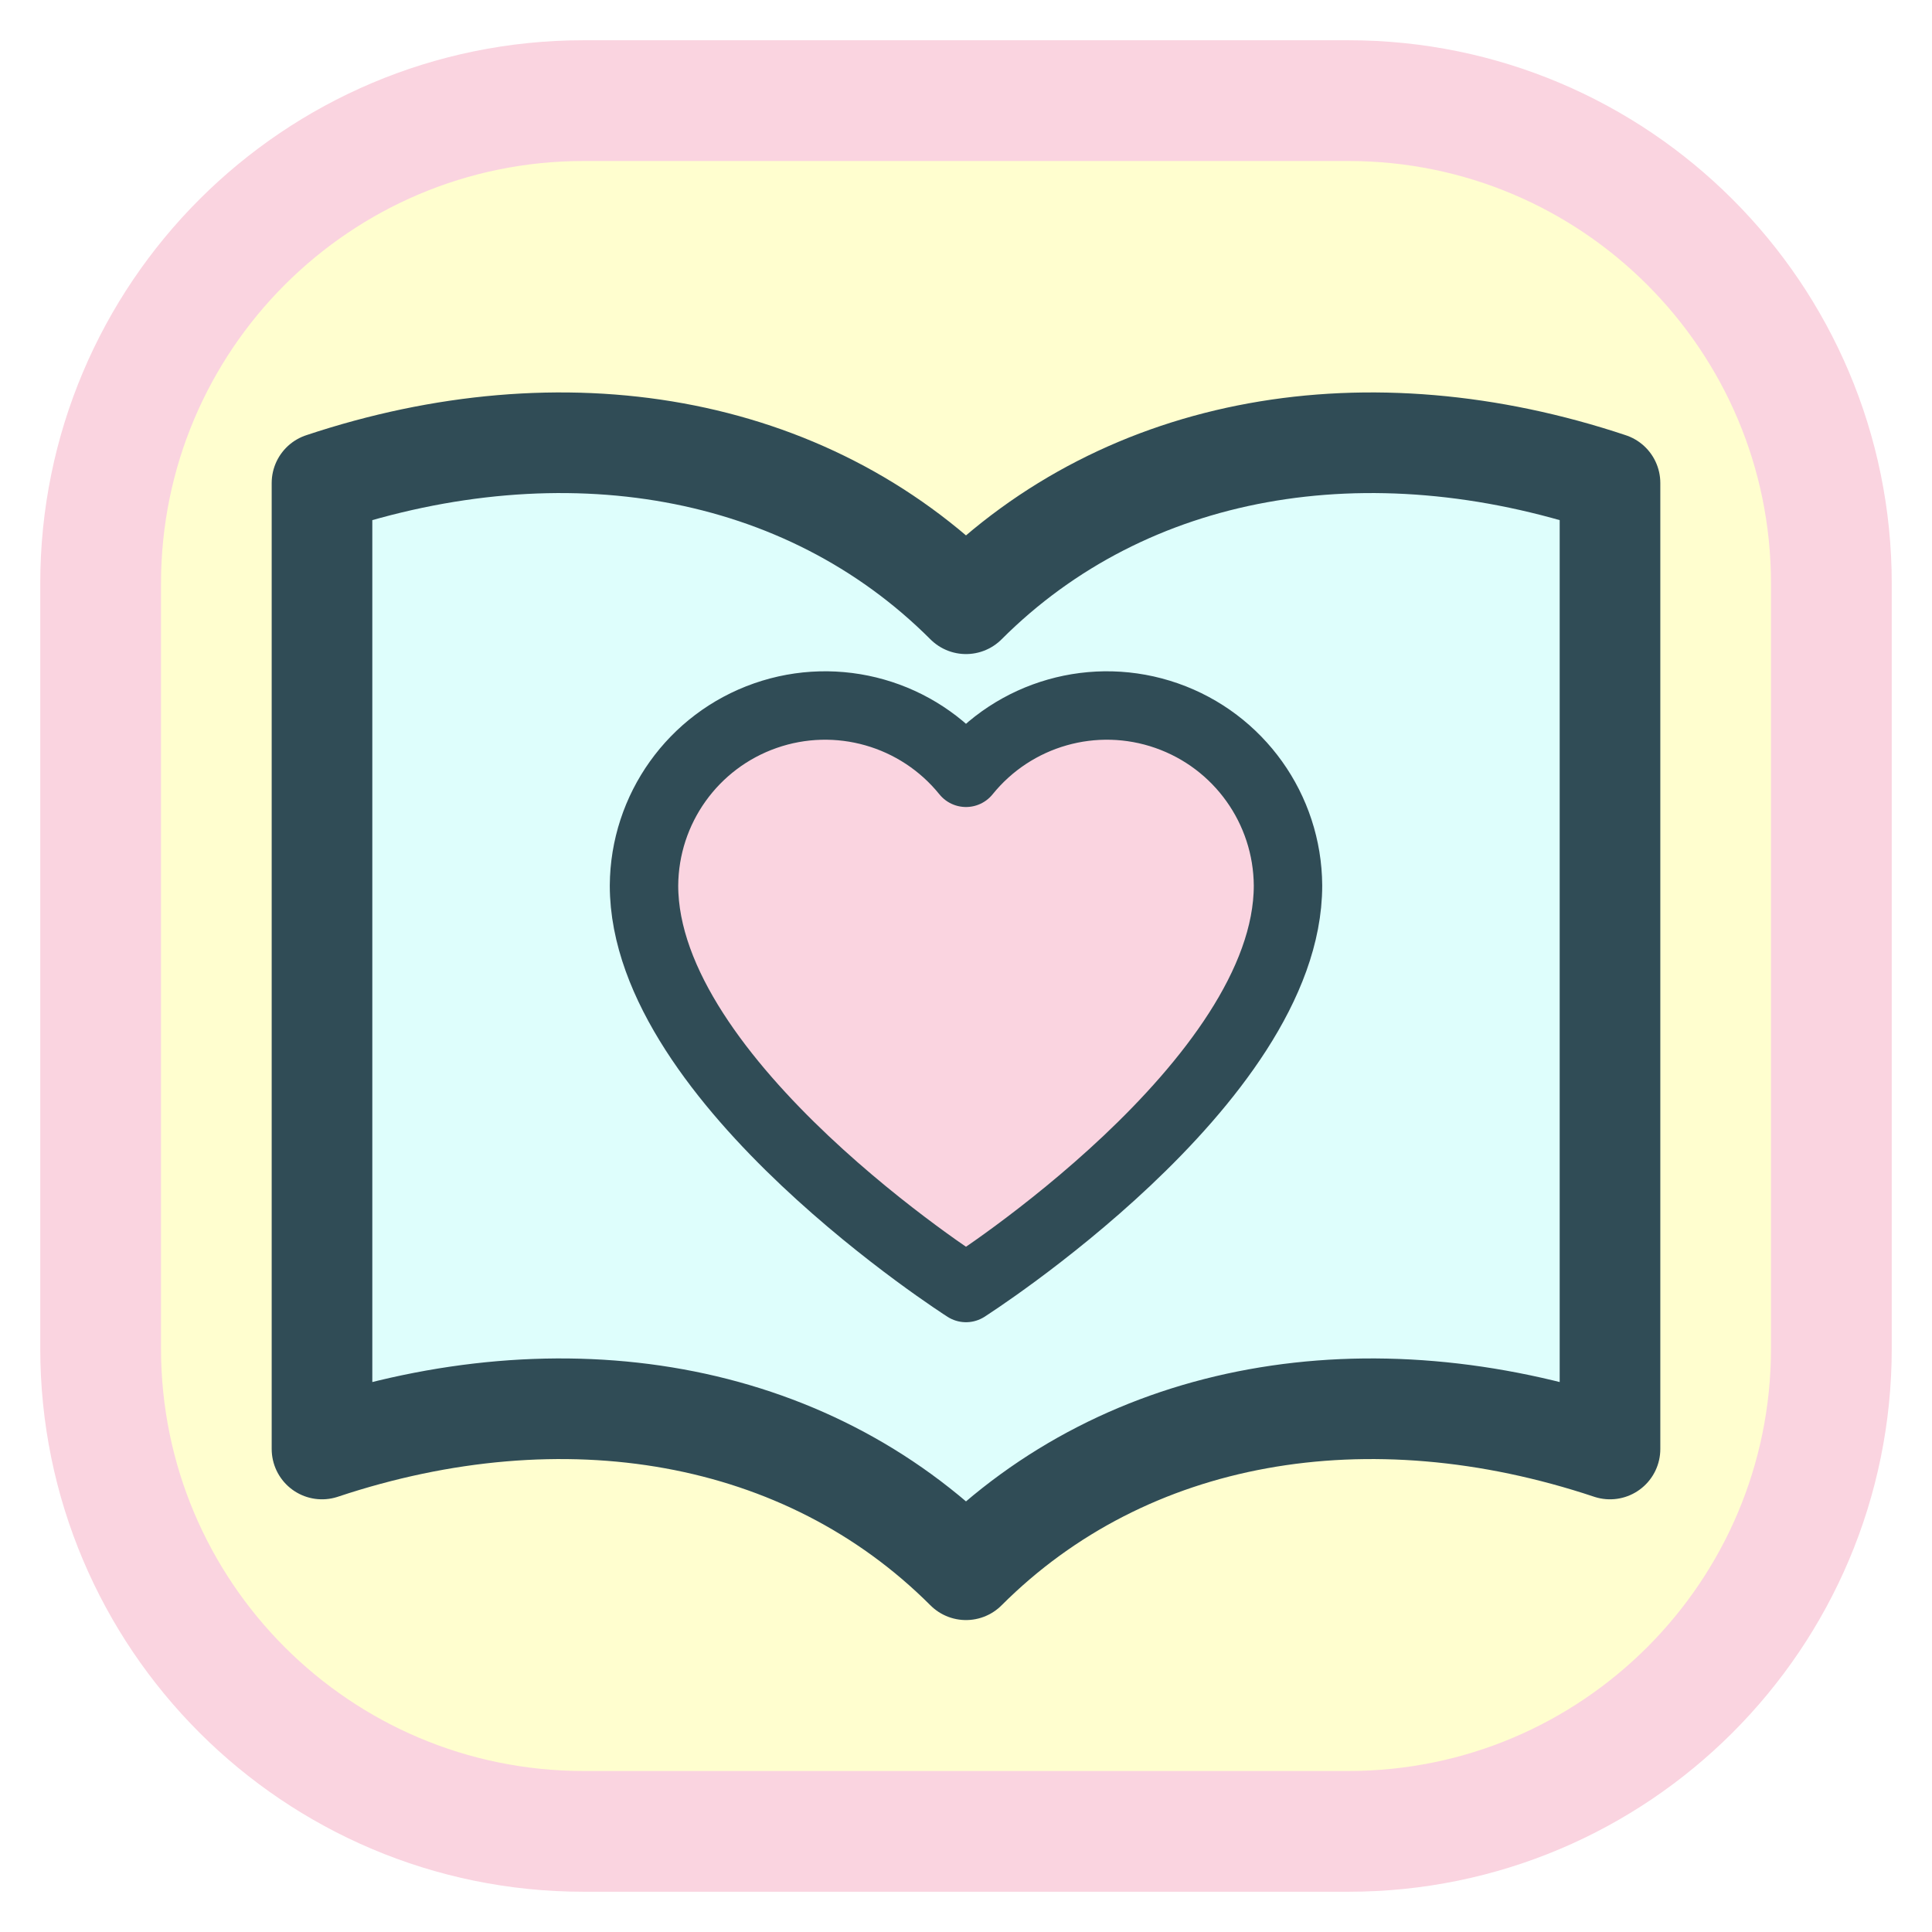
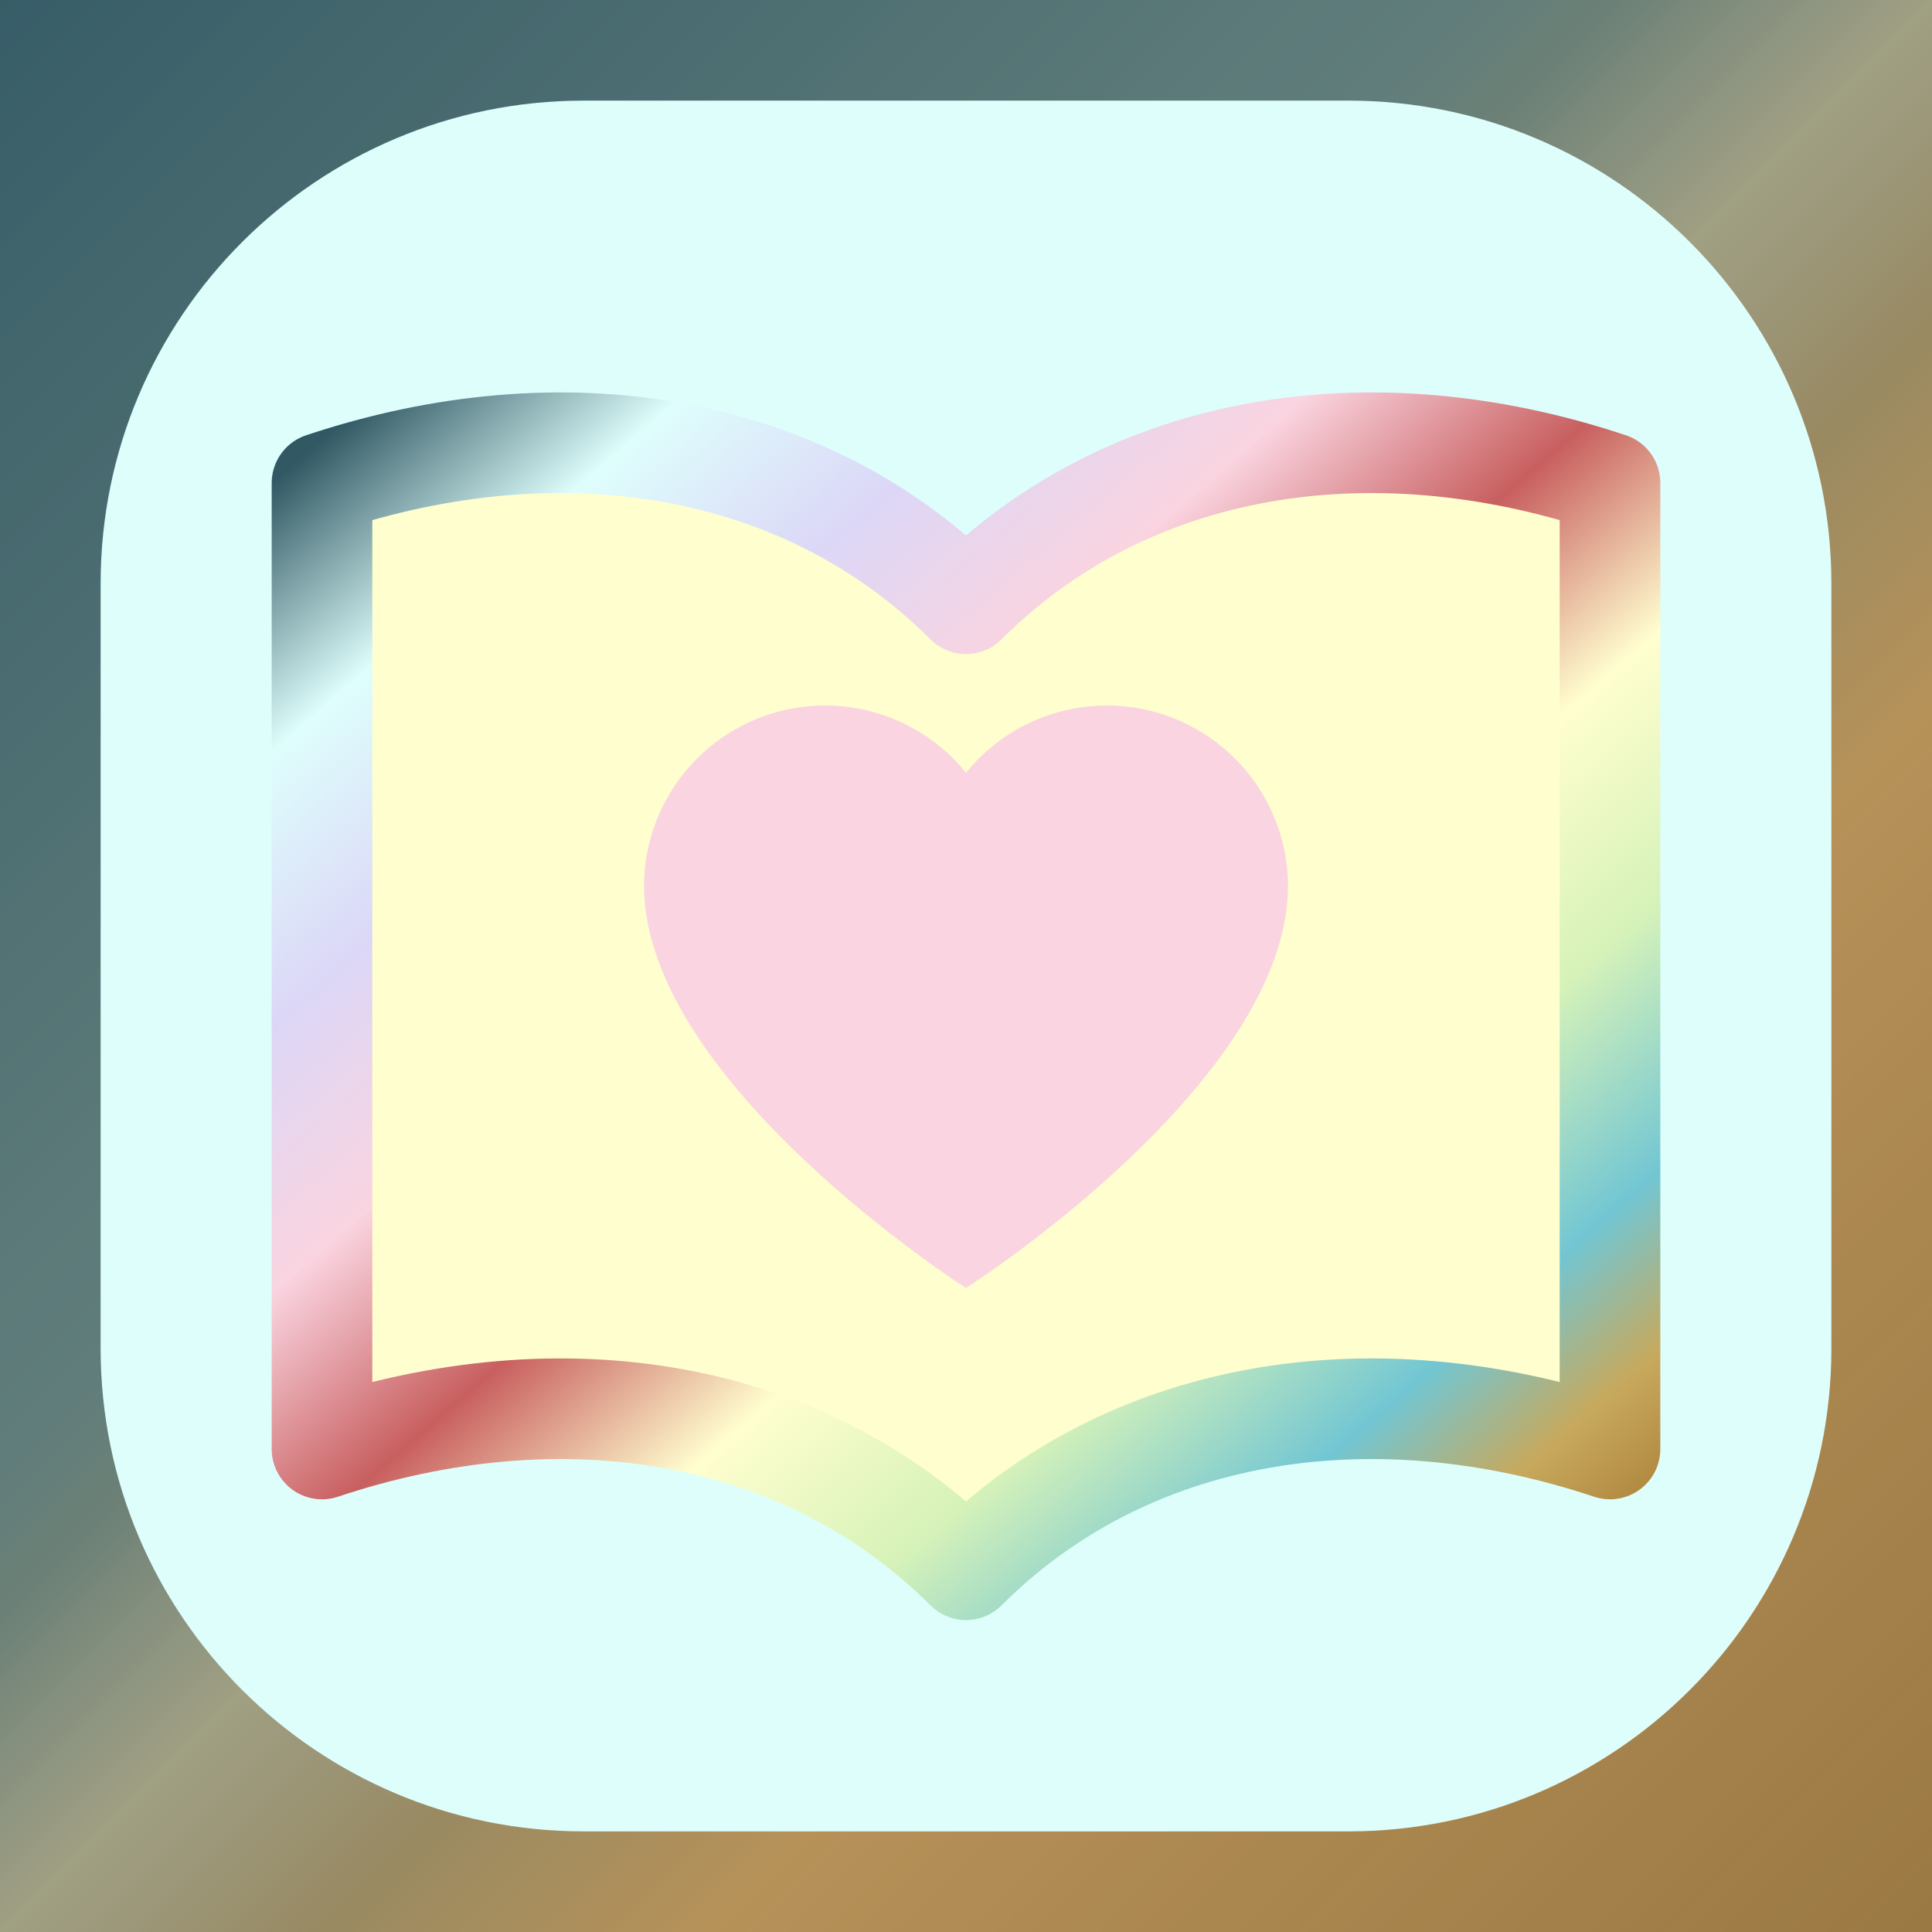
<svg xmlns="http://www.w3.org/2000/svg" viewBox="0 0 48 48">
-   <rect x="2.5" y="2.5" width="43" height="43" rx="12" fill="#fffecf" stroke="#fad4e0" stroke-width="3" />
-   <path d="M24 15c-4-4-10-5-16-3v24c6-2 12-1 16 3 4-4 10-5 16-3V12c-6-2-12-1-16 3Z" fill="#defefc" stroke="#304c56" stroke-linejoin="round" stroke-width="2.5" />
-   <path d="M24 32s-8-5.1-8-10a4.5 4.5 0 0 1 8-2.8 4.5 4.5 0 0 1 8 2.8c0 4.9-8 10-8 10Z" fill="#fad4e0" stroke="#304c56" stroke-linejoin="round" stroke-width="1.7" />
+   <defs>
+     <linearGradient id="favicon-background" x1="0" y1="0" x2="1" y2="1">
+       <stop offset="0%" stop-color="#315863" />
+       <stop offset="38%" stop-color="#587774" />
+       <stop offset="68%" stop-color="#b18a4d" />
+       <stop offset="100%" stop-color="#8d6629" />
+     </linearGradient>
+     <linearGradient id="favicon-metallic-sheen" x1="0" y1="0" x2="1" y2="1">
+       <stop offset="0%" stop-color="#fff" stop-opacity=".03" />
+       <stop offset="42%" stop-color="#fff" stop-opacity=".05" />
+       <stop offset="50%" stop-color="#fff4d1" stop-opacity=".28" />
+       <stop offset="58%" stop-color="#fff" stop-opacity=".05" />
+       <stop offset="100%" stop-color="#fff" stop-opacity=".12" />
+     </linearGradient>
+     <linearGradient id="favicon-book-outline" x1="0" y1="0" x2="1" y2="1">
+       <stop offset="0%" stop-color="#315863" />
+       <stop offset="12%" stop-color="#defefc" />
+       <stop offset="24%" stop-color="#dcd7f7" />
+       <stop offset="36%" stop-color="#fad4e0" />
+       <stop offset="48%" stop-color="#c85f5f" />
+       <stop offset="60%" stop-color="#fffecf" />
+       <stop offset="72%" stop-color="#d6f2b9" />
+       <stop offset="84%" stop-color="#72c6d3" />
+       <stop offset="92%" stop-color="#c7a95d" />
+       <stop offset="100%" stop-color="#a97c35" />
+     </linearGradient>
+   </defs>
+   <rect width="48" height="48" fill="url(#favicon-background)" />
+   <rect width="48" height="48" fill="url(#favicon-metallic-sheen)" />
+   <rect x="2.5" y="2.5" width="43" height="43" rx="12" fill="#defefc" />
+   <path d="M24 15c-4-4-10-5-16-3v24c6-2 12-1 16 3 4-4 10-5 16-3V12c-6-2-12-1-16 3Z" fill="#fffecf" stroke="url(#favicon-book-outline)" stroke-linejoin="round" stroke-width="2.5" />
+   <path d="M24 32s-8-5.1-8-10a4.5 4.5 0 0 1 8-2.8 4.5 4.5 0 0 1 8 2.8c0 4.9-8 10-8 10Z" fill="#fad4e0" stroke="none" />
</svg>
